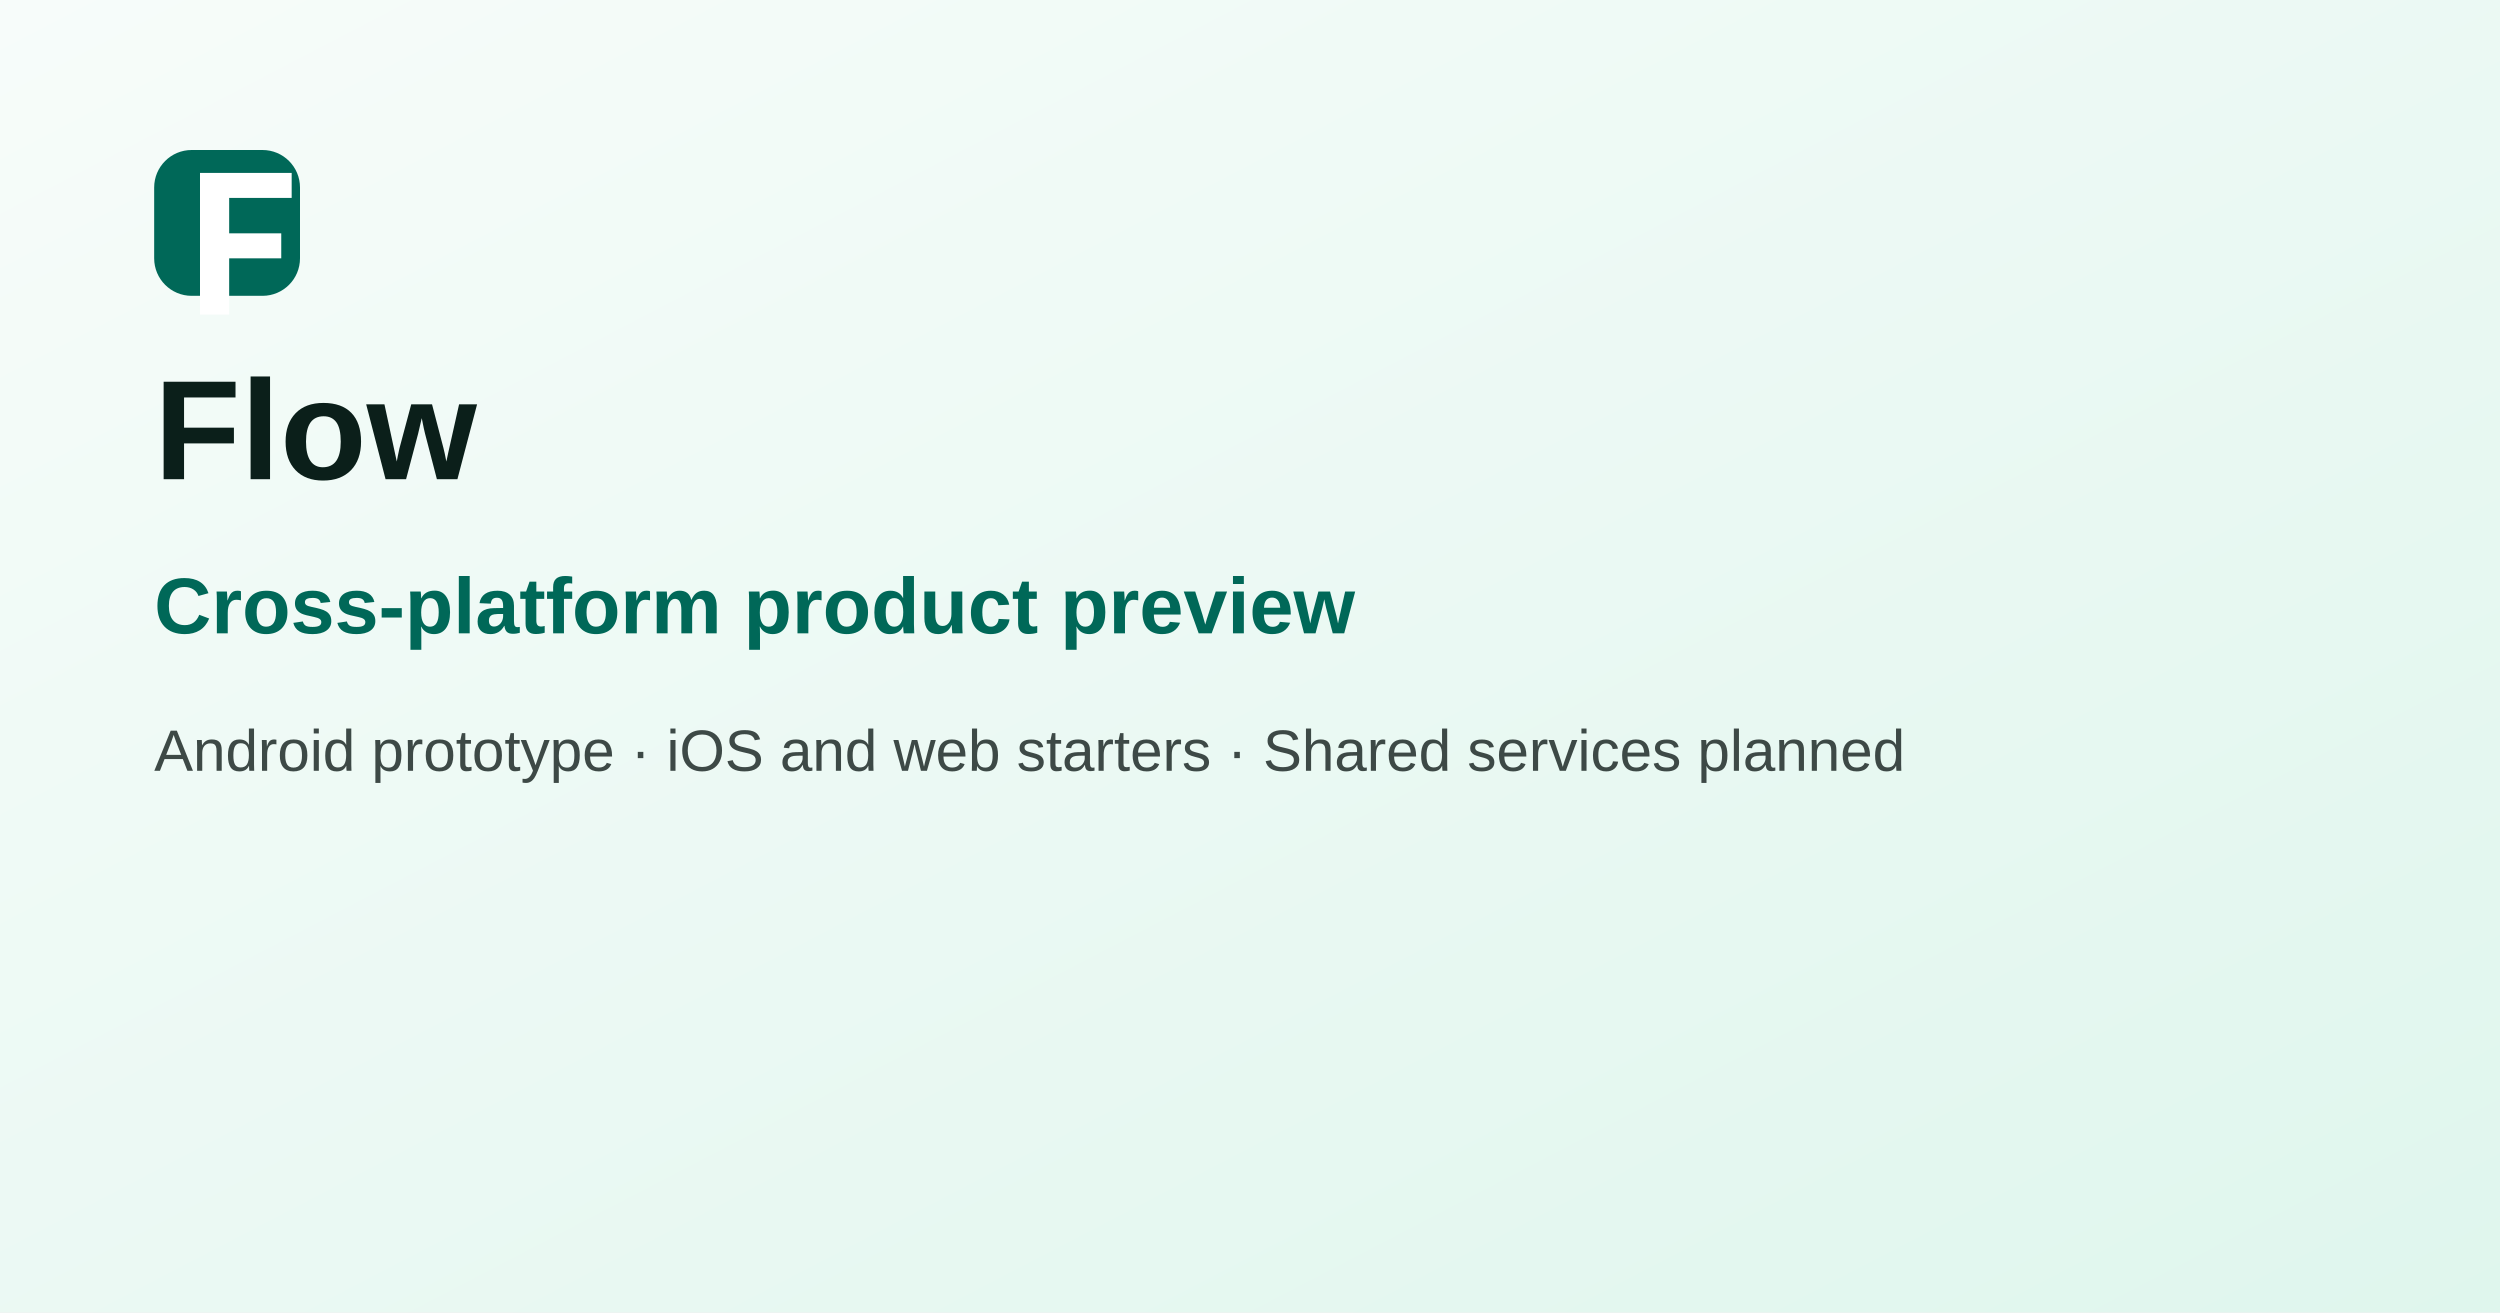
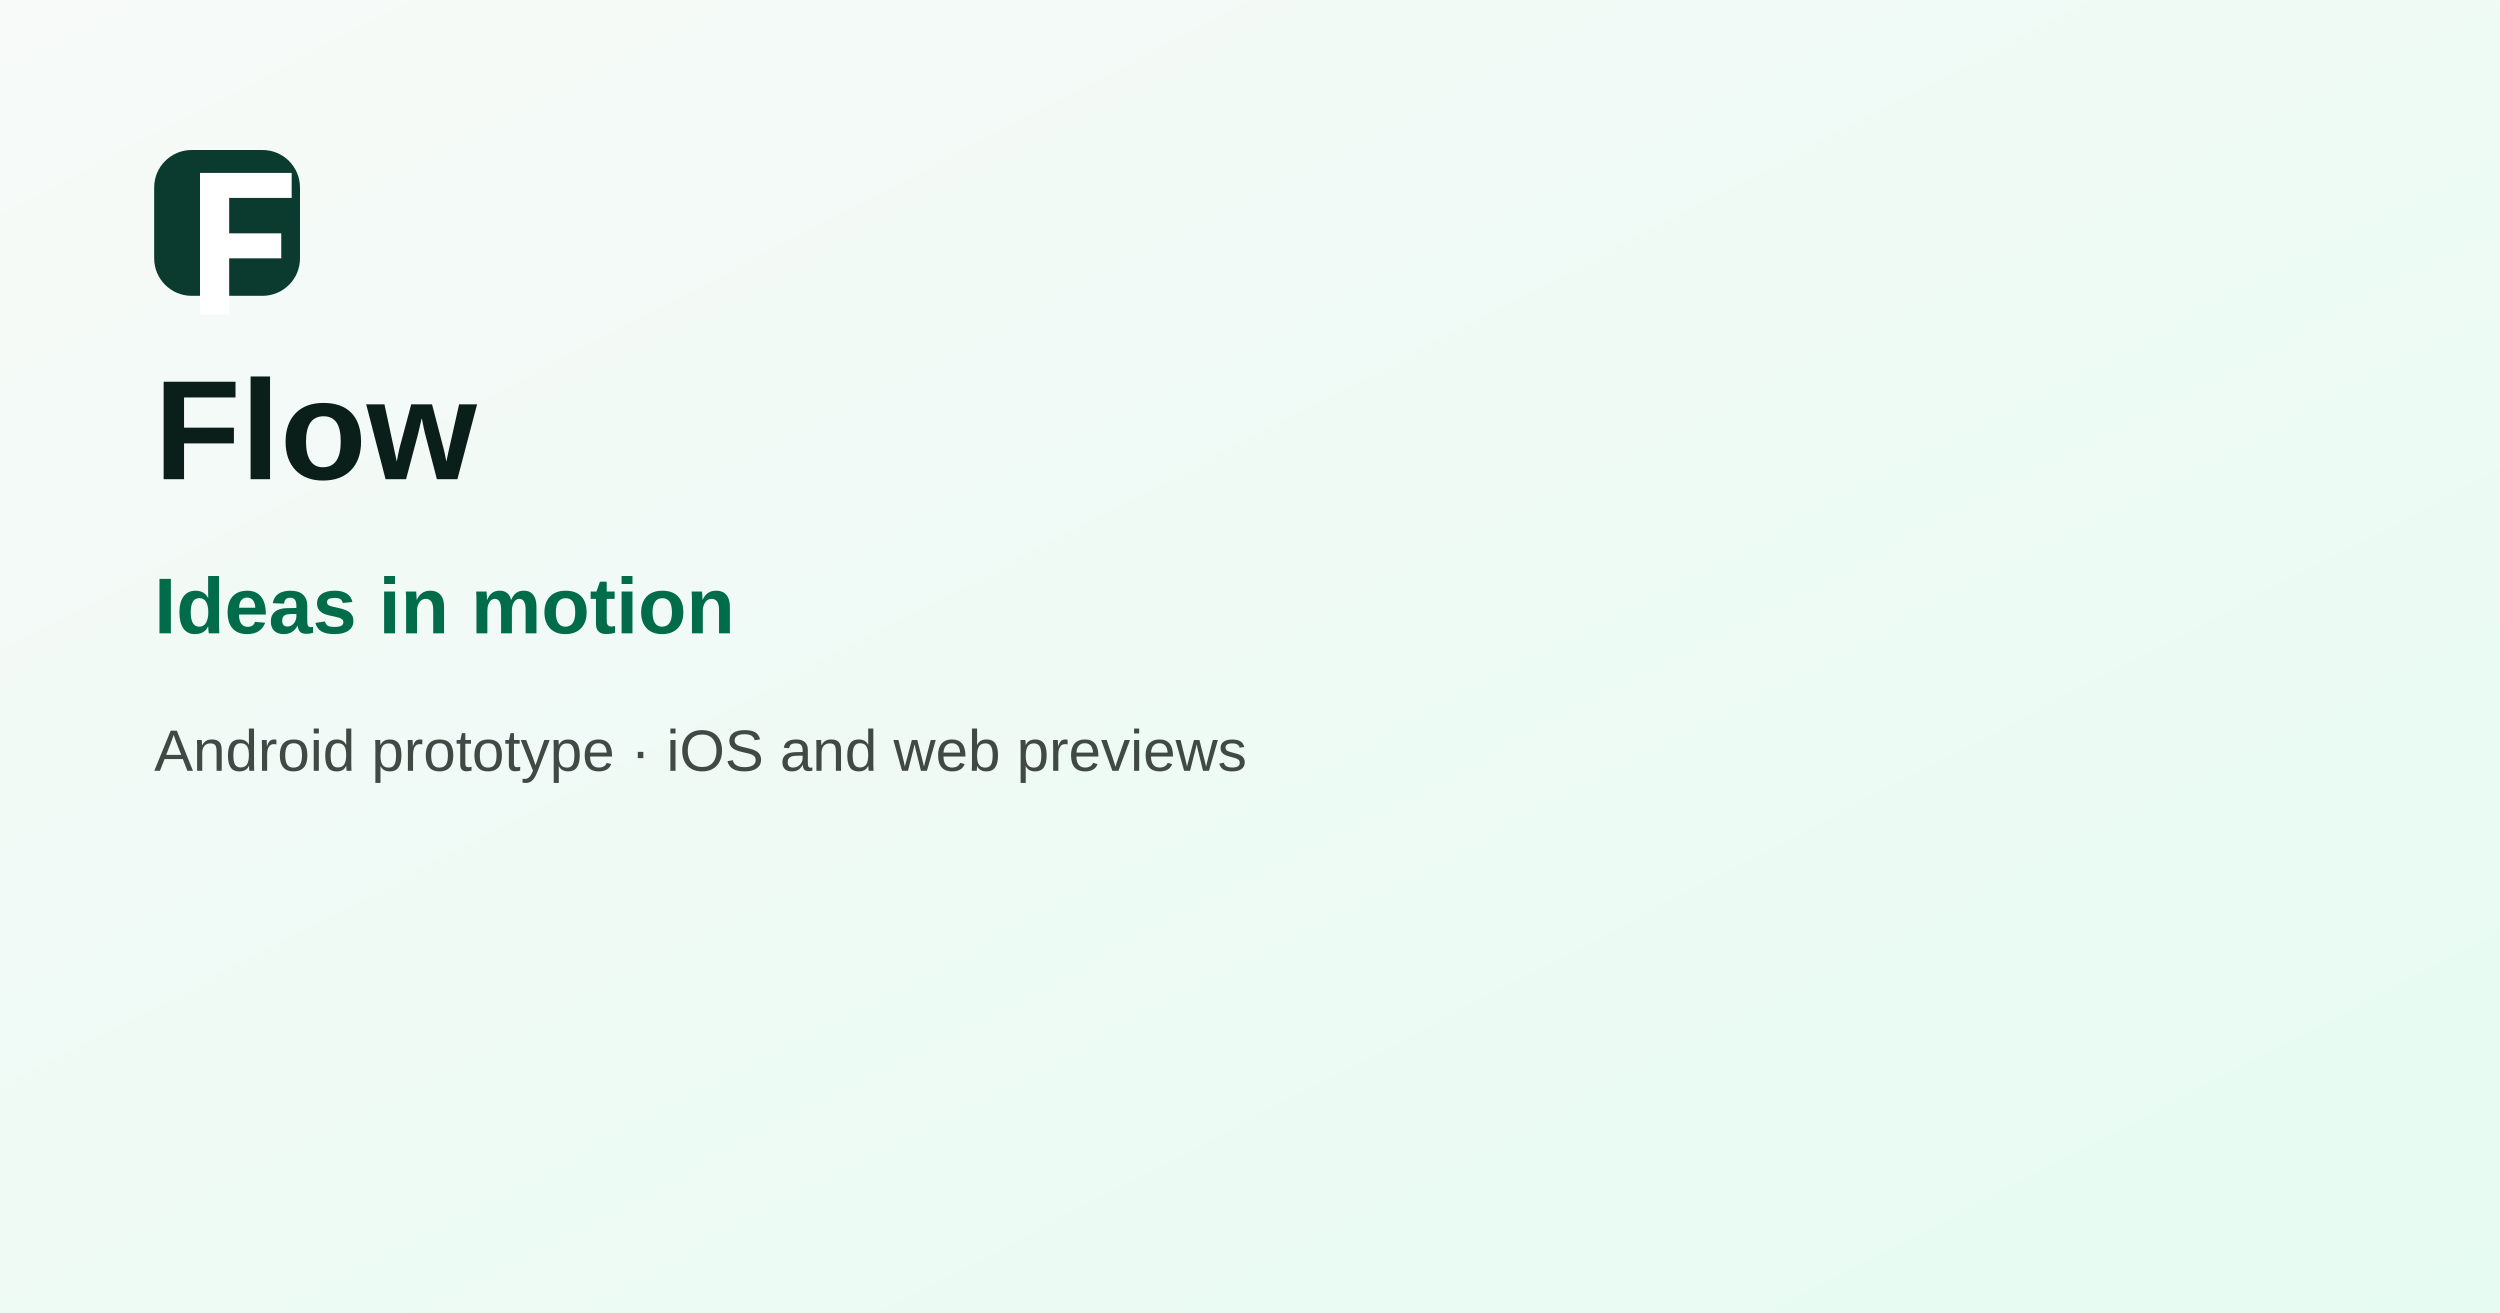
<svg xmlns="http://www.w3.org/2000/svg" width="1200" height="630" viewBox="0 0 1200 630">
  <defs>
    <linearGradient id="bg" x1="0" y1="0" x2="1" y2="1">
-       <stop offset="0" stop-color="#f7fcfa" />
-       <stop offset="1" stop-color="#dff6ed" />
+       <stop offset="0" stop-color="#f7faf8" />
+       <stop offset="1" stop-color="#e6fbf2" />
    </linearGradient>
  </defs>
  <rect width="1200" height="630" fill="url(#bg)" />
-   <rect x="74" y="72" width="70" height="70" rx="18" fill="#006858" />
+   <rect x="74" y="72" width="70" height="70" rx="18" fill="#0B3B2F" />
  <path d="M96 83h44v12h-30v17h25v12h-25v27H96V83z" fill="#fff" />
  <text x="74" y="230" fill="#0b1f1a" font-family="Arial,sans-serif" font-size="68" font-weight="700">Flow</text>
-   <text x="74" y="304" fill="#006858" font-family="Arial,sans-serif" font-size="38" font-weight="600">Cross-platform product preview</text>
-   <text x="74" y="370" fill="#3d4946" font-family="Arial,sans-serif" font-size="28">Android prototype · iOS and web starters · Shared services planned</text>
+   <text x="74" y="304" fill="#006c49" font-family="Arial,sans-serif" font-size="38" font-weight="600">Ideas in motion</text>
+   <text x="74" y="370" fill="#414945" font-family="Arial,sans-serif" font-size="28">Android prototype · iOS and web previews</text>
</svg>
